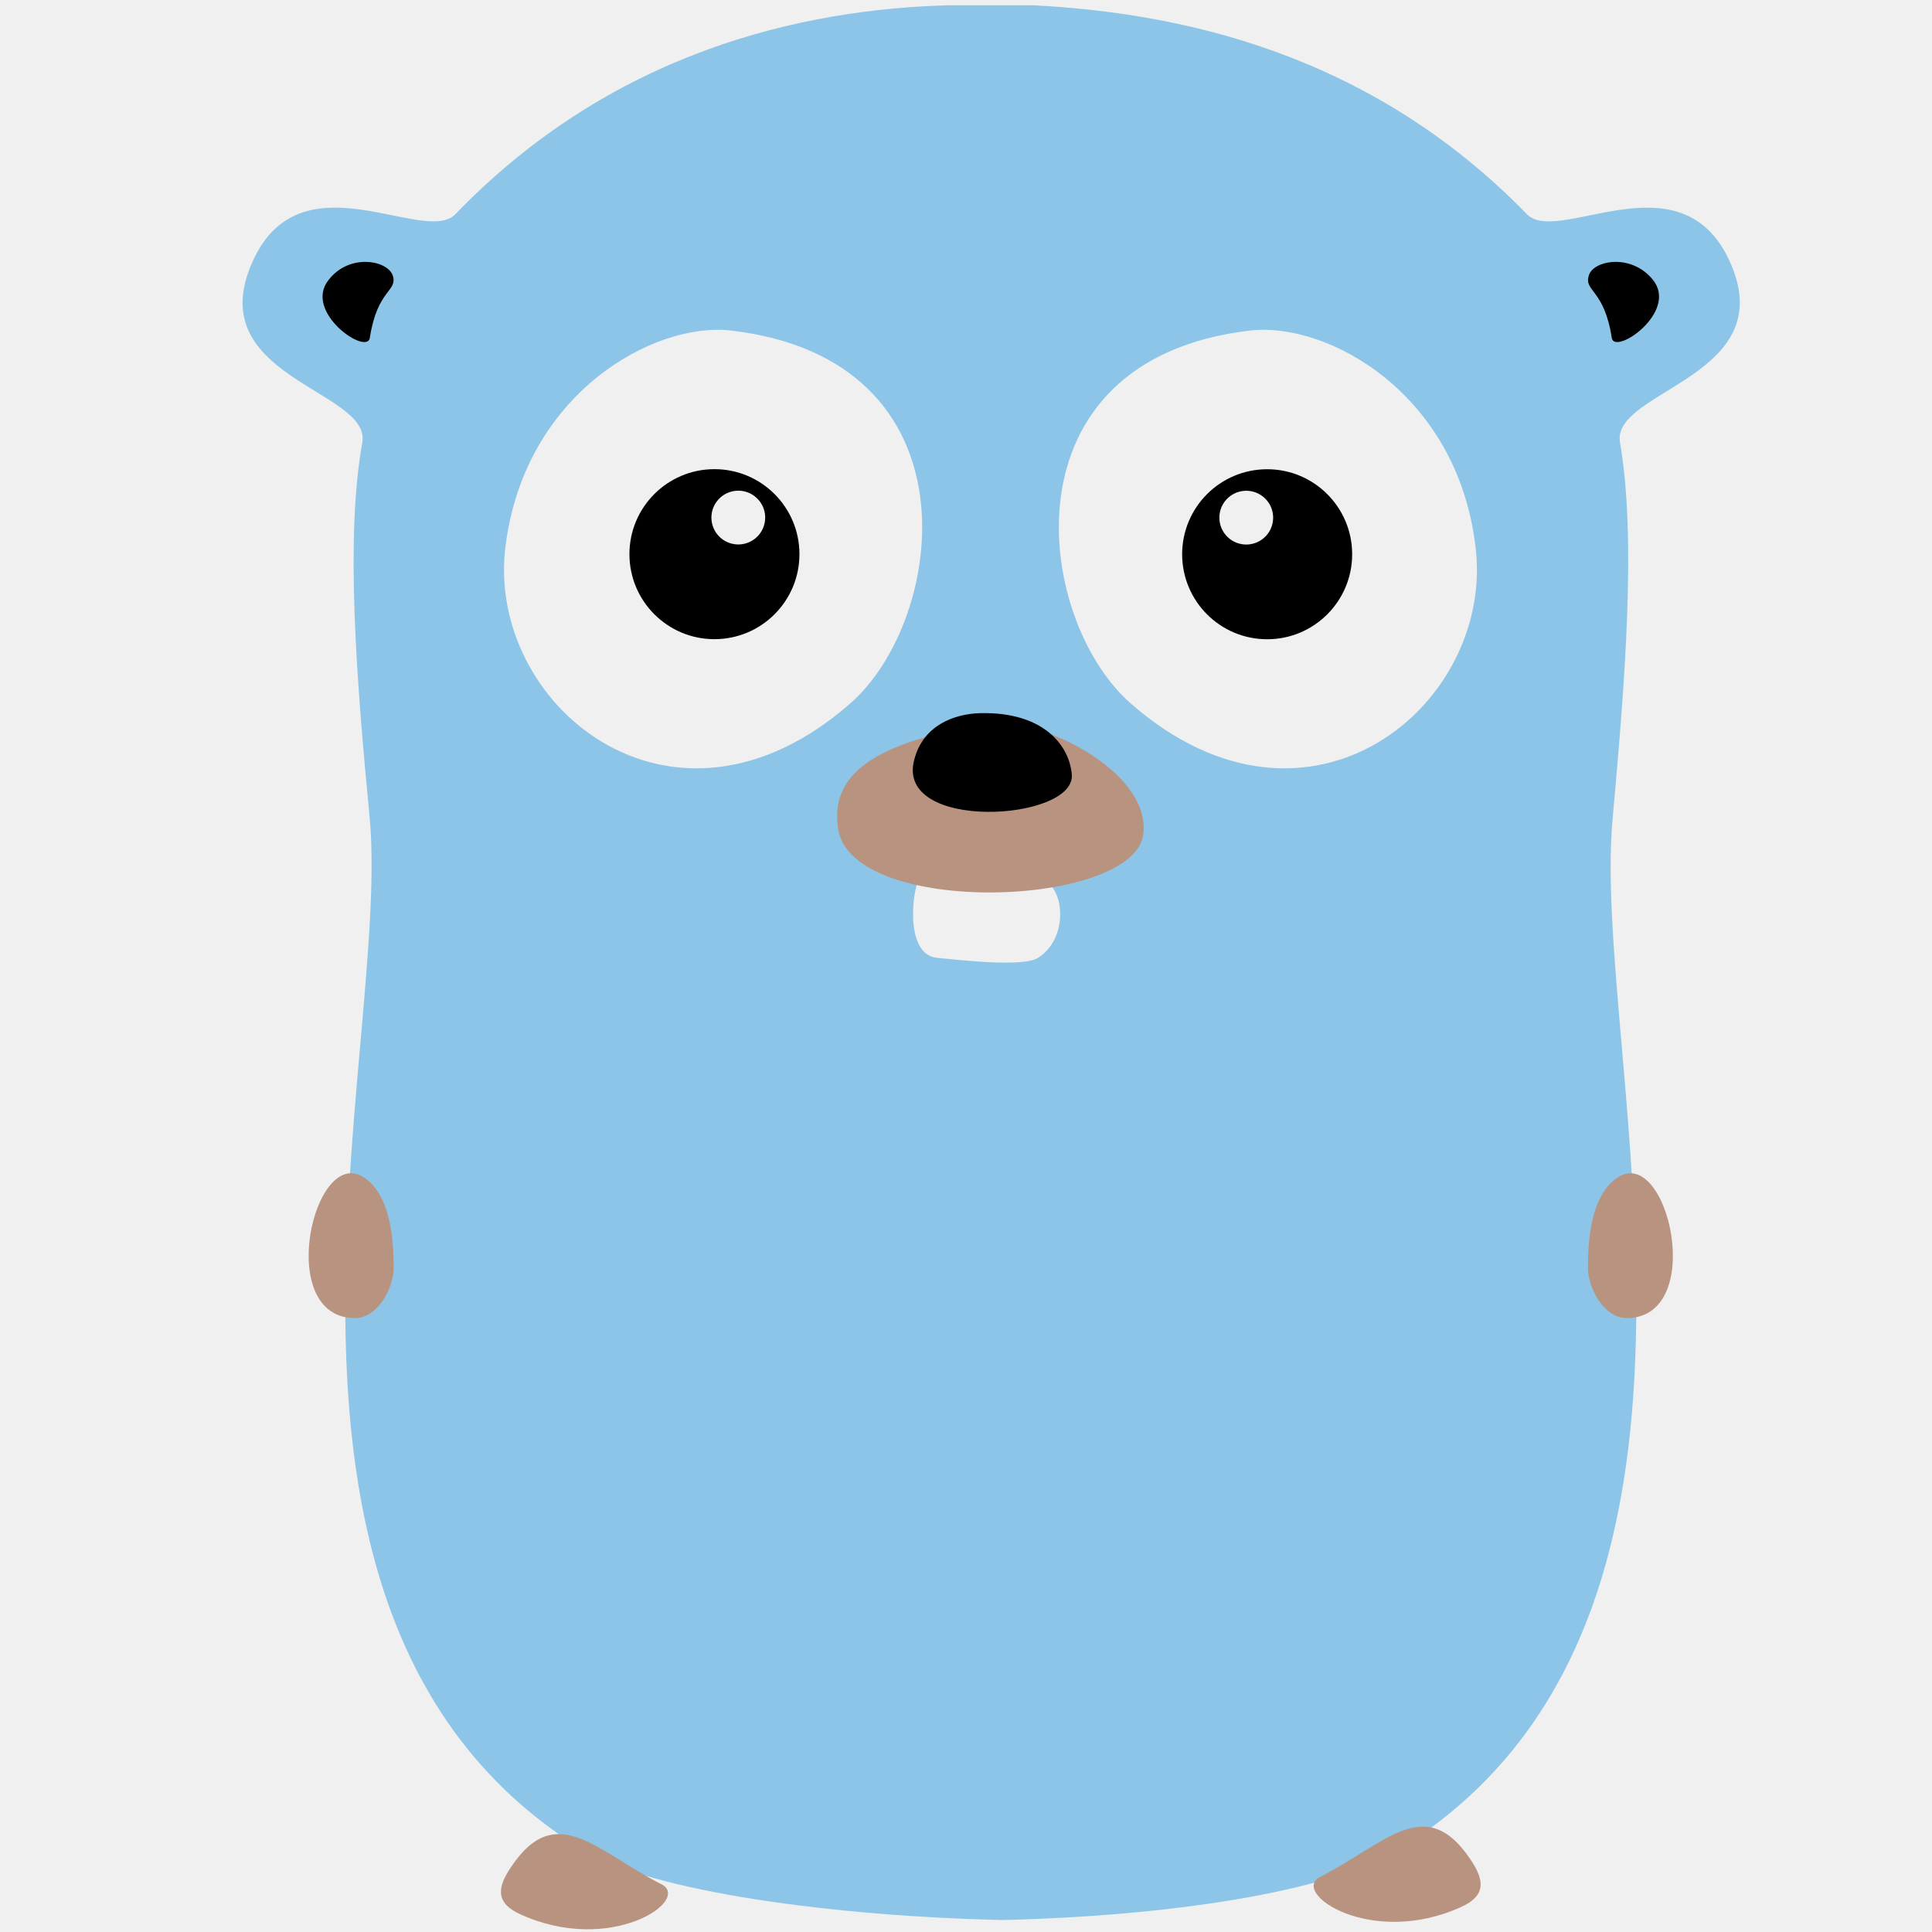
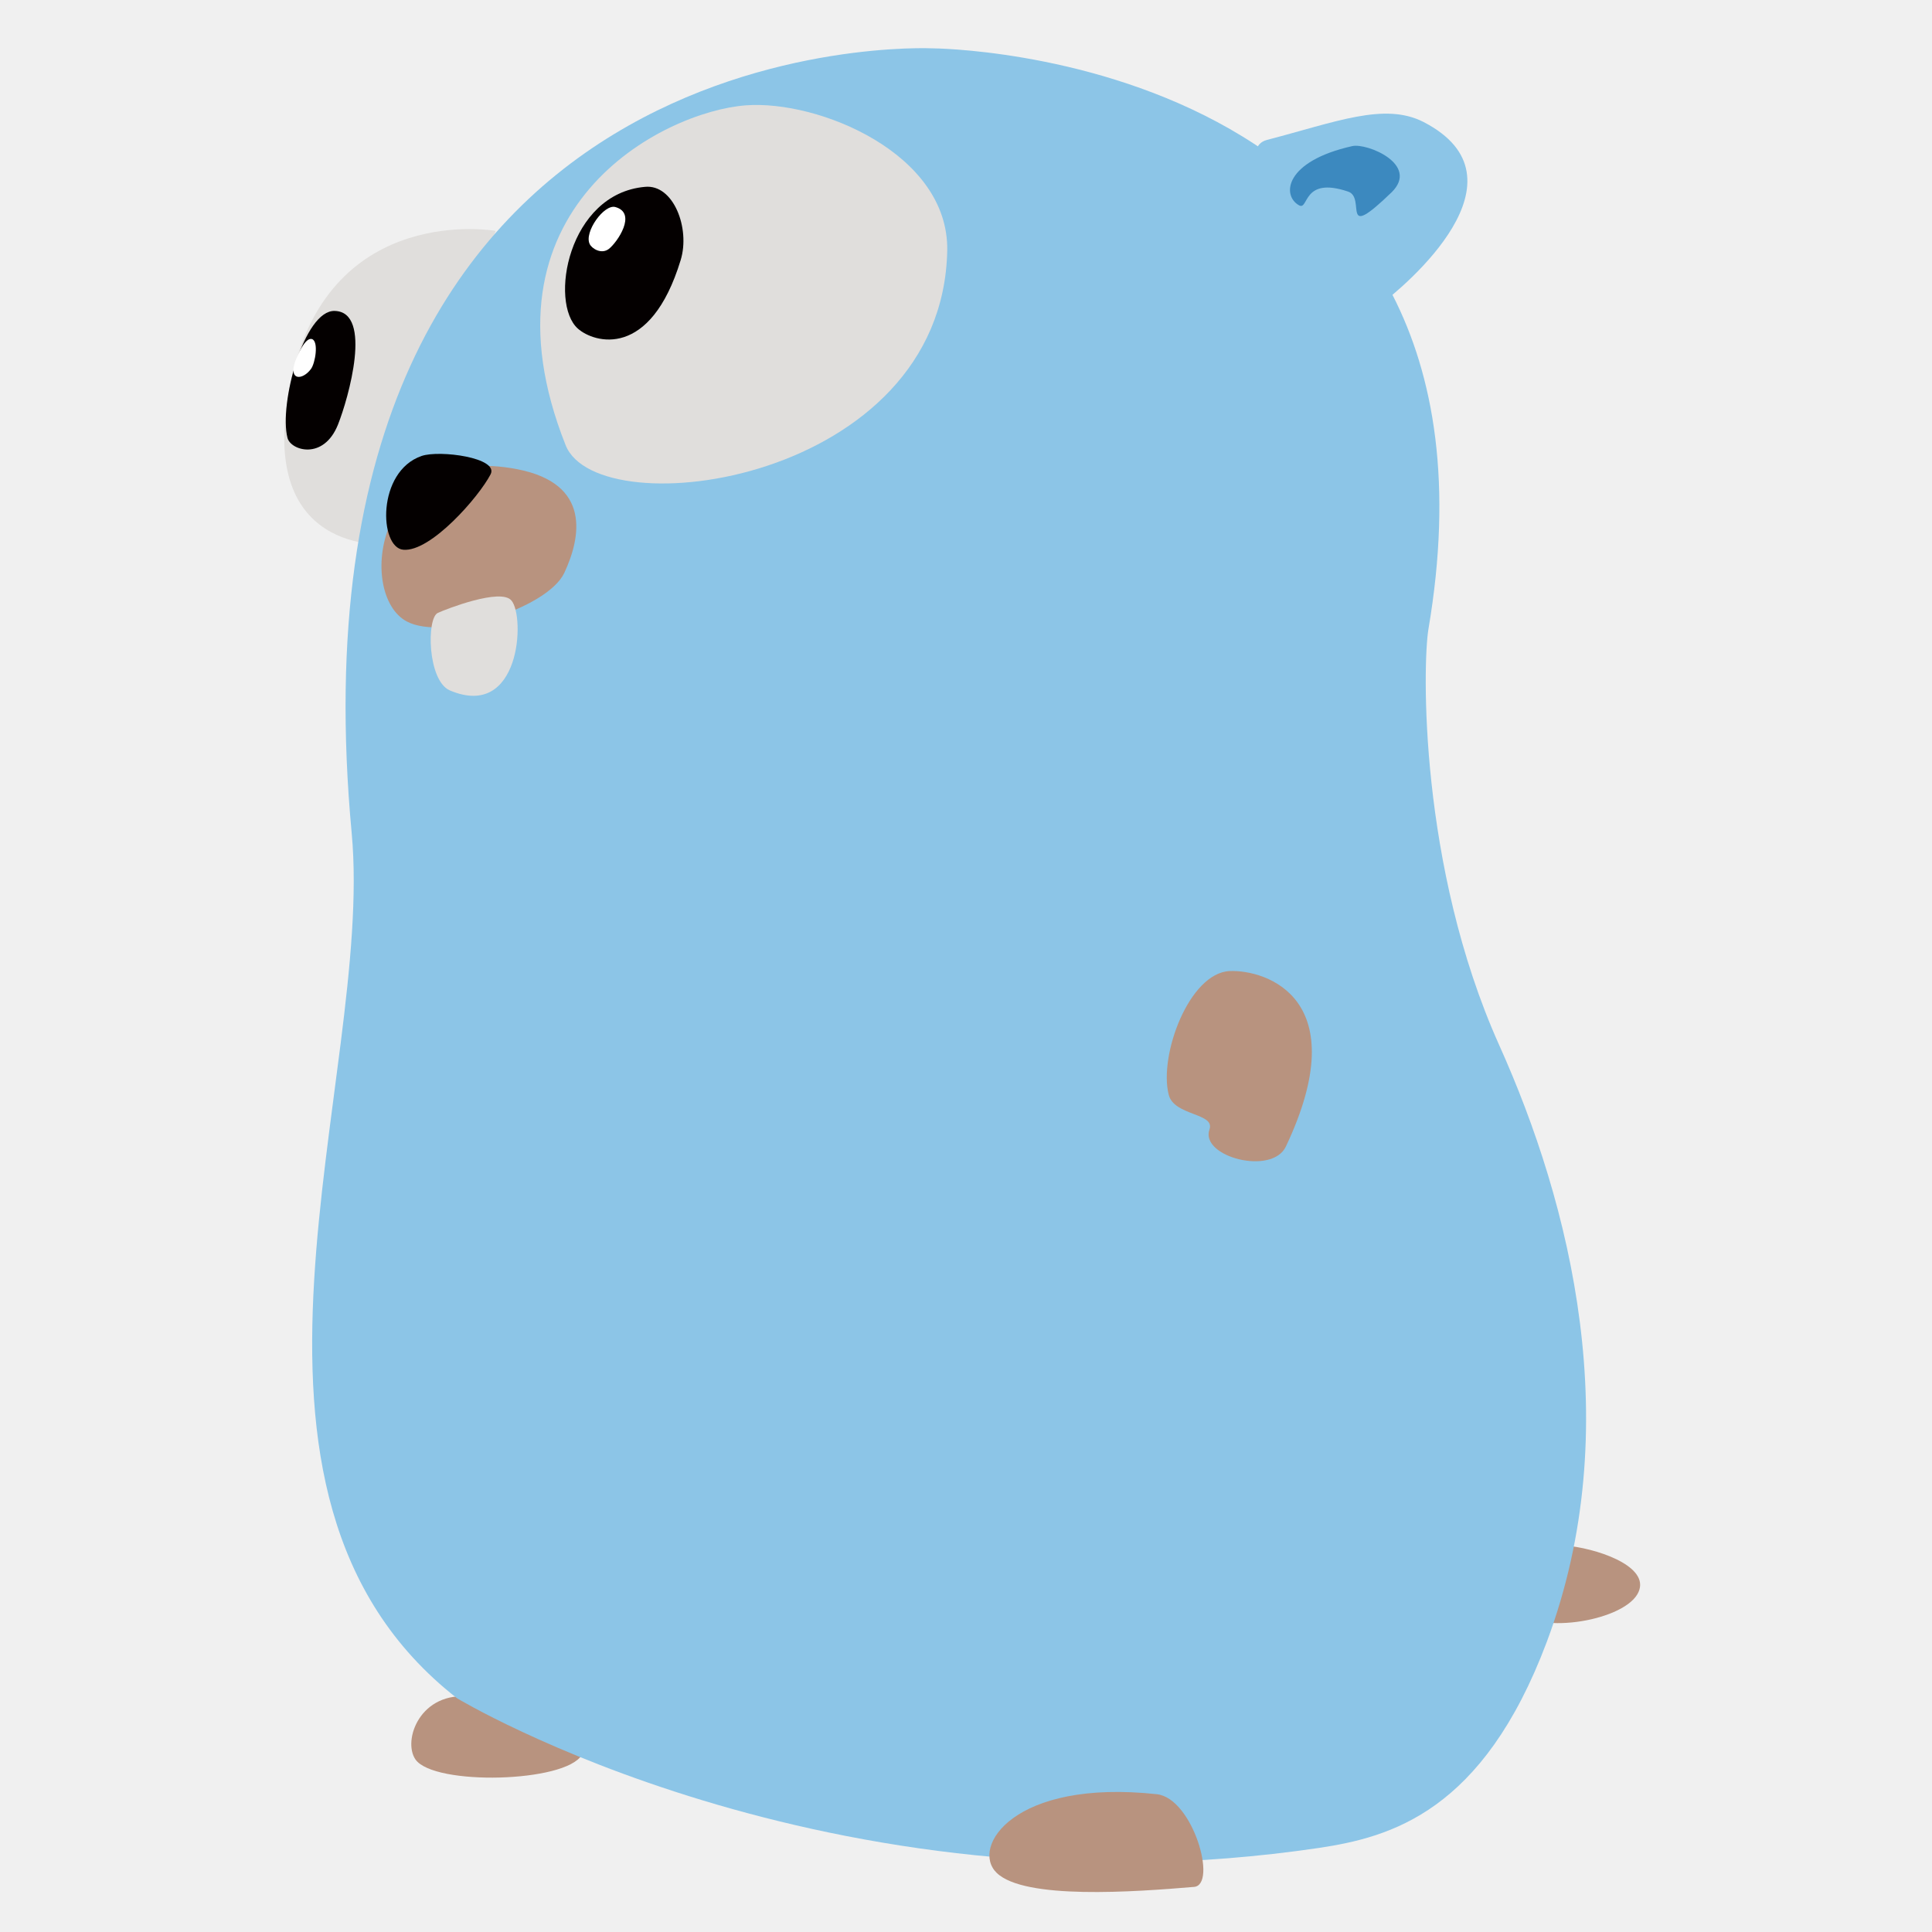
- <svg xmlns="http://www.w3.org/2000/svg" t="1739550670767" class="icon" viewBox="0 0 1024 1024" version="1.1" p-id="1639" width="16" height="16">
-   <path d="M915.968 136.789c30.421 62.891-62.08 69.589-57.344 97.664 8.704 50.603 2.773 125.739-3.925 199.68-11.52 125.312 82.219 425.387-113.067 545.963-36.779 22.955-124.16 35.584-210.347 37.547h-0.427-0.384c-86.187-1.963-185.429-14.592-222.208-37.547-194.901-120.576-101.205-420.651-112.256-545.963-7.125-73.941-13.056-149.077-3.968-199.68 4.736-28.075-87.765-34.389-57.301-97.664 26.069-54.187 90.539-6.315 106.709-23.339C324.096 27.733 424.533 4.736 503.595 2.773h43.52c78.635 3.968 179.072 25.301 262.101 110.677 16.213 17.024 80.256-30.805 106.752 23.339z m-428.203 328.533c-3.541 1.621-9.472 40.363 8.704 42.325 12.288 1.195 45.867 5.12 53.76 0 15.445-9.899 13.867-33.621 5.163-39.552-14.635-9.472-63.659-4.693-67.627-2.731zM387.413 175.189c-40.747-4.736-109.141 33.195-119.424 113.877-11.093 83.797 87.765 166.827 182.656 83.797 51.029-44.672 68.821-182.272-63.232-197.675z m275.2 0c-132.096 15.403-114.304 153.003-63.275 197.675 94.848 83.029 193.707 0 182.613-83.797-9.856-80.64-78.251-118.613-119.381-113.877z" fill="#8CC5E7" p-id="1640" />
-   <path d="M525.355 383.488c24.917-3.541 84.608 24.917 80.64 58.539-4.736 39.125-153.813 44.288-161.707-2.389-4.736-28.459 17.792-46.635 81.067-56.149z m336.427 315.136c-12.245-0.427-20.139-16.64-20.139-26.496 0-17.792 2.347-38.741 15.403-47.829 26.88-18.603 48.213 74.709 4.736 74.325z m-673.28 0c-43.52 0.384-22.187-92.928 4.736-74.325 13.056 9.088 15.403 30.037 15.403 47.787 0 9.941-7.893 26.112-20.139 26.539z m590.677 286.635c7.893 11.477 8.277 19.371-4.352 25.301-48.213 22.144-91.307-7.509-75.093-15.787 34.347-17.408 55.723-44.715 79.445-9.515z m-508.075 3.968c23.723-35.2 45.099-7.936 79.488 9.472 16.213 8.32-26.88 37.973-75.093 15.787-12.672-5.888-12.288-13.824-4.395-25.259z" fill="#B8937F" p-id="1641" />
-   <path d="M842.027 146.304c1.963-8.32 22.528-12.288 34.005 1.963 13.824 16.981-20.181 40.32-21.76 30.848-3.925-25.728-14.592-24.533-12.245-32.853z m-633.771 0c2.389 8.277-8.32 7.083-12.245 32.811-1.579 9.472-35.584-13.867-21.76-30.848 11.093-14.251 31.616-10.283 34.005-1.963z m463.36 192.512a45.056 45.056 0 1 1 0-90.112 45.056 45.056 0 0 1 0 90.112z m-11.861-50.219a14.251 14.251 0 1 0 0-28.459 14.251 14.251 0 0 0 0 28.459z m-175.147 113.92c4.736-18.219 21.333-24.149 34.816-24.533 34.389-0.811 47.445 17.792 48.64 32.427 2.347 24.875-94.123 30.805-83.456-7.936zM378.667 338.773a45.056 45.056 0 1 1 0-90.112 45.056 45.056 0 0 1 0 90.112z m11.861-50.219a14.251 14.251 0 1 0 0-28.459 14.251 14.251 0 0 0 0 28.459z" fill="#000000" p-id="1642" />
+ <svg xmlns="http://www.w3.org/2000/svg" t="1740041902219" class="icon" viewBox="0 0 1024 1024" version="1.1" p-id="4464" width="16" height="16">
+   <path d="M262.692 122.36s-86.608-15.295-107.83 76.857c-22.369 96.741 51.621 89.285 51.621 89.285L262.692 122.36z" fill="#E0DEDC" p-id="4465" />
+   <path d="M177.422 164.804c-16.251-0.574-29.634 49.326-25.046 67.298 1.721 6.692 19.119 12.045 26.766-7.074 5.544-13.957 18.545-59.65-1.721-60.224z" fill="#040000" p-id="4466" />
+   <path d="M165.377 179.716c-3.633-1.147-7.647 8.603-8.986 12.045-3.441 10.133 4.015 9.751 8.412 3.824 2.294-3.059 4.206-14.53 0.574-15.869z" fill="#FFFFFF" p-id="4467" />
+   <path d="M220.248 932.612c9.942 13.957 79.534 12.236 88.137-2.485 8.03-13.574-40.914-28.487-58.695-30.781-26.957-3.441-36.517 23.134-29.443 33.267zM802.796 852.696c9.942 13.957 56.209 7.074 65.004-7.647 8.03-13.574-17.78-23.325-35.561-25.619-26.957-3.441-36.517 23.134-29.443 33.267z" fill="#B8937F" p-id="4468" />
+   <path d="M494.22 25.619S146.067 8.603 186.408 441.643c12.045 130.007-83.74 349.491 55.827 458.468 0 0 195.202 117.963 456.747 79.343 38.237-5.736 86.99-19.119 120.83-109.168 42.635-113.757 12.618-232.293-25.237-316.415-42.635-95.02-40.532-202.276-37.473-220.439 52.003-306.282-262.883-307.812-262.883-307.812z" fill="#8CC5E7" p-id="4469" />
+   <path d="M671.45 74.181c36.708-9.559 62.327-20.075 82.975-9.559 58.312 30.016-9.368 86.799-23.707 97.506-21.031 16.06-85.843-81.063-59.268-87.946z" fill="#8CC5E7" p-id="4470" />
+   <path d="M716.762 77.431c-35.943 8.03-37.473 26.193-28.296 31.355 5.353 3.059 1.53-15.486 26.001-7.265 9.942 3.25-4.78 27.34 23.134 0.382 14.913-14.721-13.001-26.193-20.839-24.472z" fill="#3C89BF" p-id="4471" />
+   <path d="M395.376 55.827c-43.782 3.25-145.494 54.488-95.594 180.099 17.398 43.973 199.982 19.692 202.276-103.241 0.765-51.238-68.063-79.725-106.683-76.857z" fill="#E0DEDC" p-id="4472" />
+   <path d="M341.843 99.035C300.929 102.668 290.987 160.597 306.282 174.172c8.603 7.647 38.429 16.442 54.488-36.326 5.162-16.824-3.824-40.341-18.928-38.811z" fill="#040000" p-id="4473" />
+   <path d="M326.166 109.742c-5.927-1.721-16.824 13.383-13.574 19.692 1.147 2.294 6.118 5.544 10.133 2.485 4.397-3.441 15.104-18.928 3.441-22.178z" fill="#FFFFFF" p-id="4474" />
+   <path d="M274.354 248.735C198.453 233.822 189.084 315.459 215.659 329.416c19.31 10.324 74.181-6.692 83.358-25.619 8.986-19.119 14.339-47.414-24.663-55.062z" fill="#B8937F" p-id="4475" />
+   <path d="M223.498 241.661c-23.898 8.221-22.56 48.562-9.751 49.709 14.53 1.338 40.149-28.105 46.267-39.958 4.588-8.795-26.957-13.001-36.517-9.751z" fill="#040000" p-id="4476" />
+   <path d="M232.102 324.827c-6.118 2.677-5.544 35.943 6.309 41.105 37.473 15.869 39.958-39.002 32.693-47.606-5.544-6.883-34.796 4.588-39.002 6.5z" fill="#E0DEDC" p-id="4477" />
+   <path d="M651.758 514.677c-21.413 0.956-37.664 44.547-32.311 65.577 2.868 11.28 24.663 9.559 21.604 18.354-5.162 14.53 33.267 24.663 40.532 8.986 36.899-78.004-10.133-93.682-29.825-92.917zM613.138 950.966c-75.901-8.221-98.844 28.105-84.887 41.679 14.721 14.339 72.842 10.133 104.58 7.456 12.618-0.956-0.574-47.032-19.692-49.135z" fill="#B8937F" p-id="4478" />
</svg>
